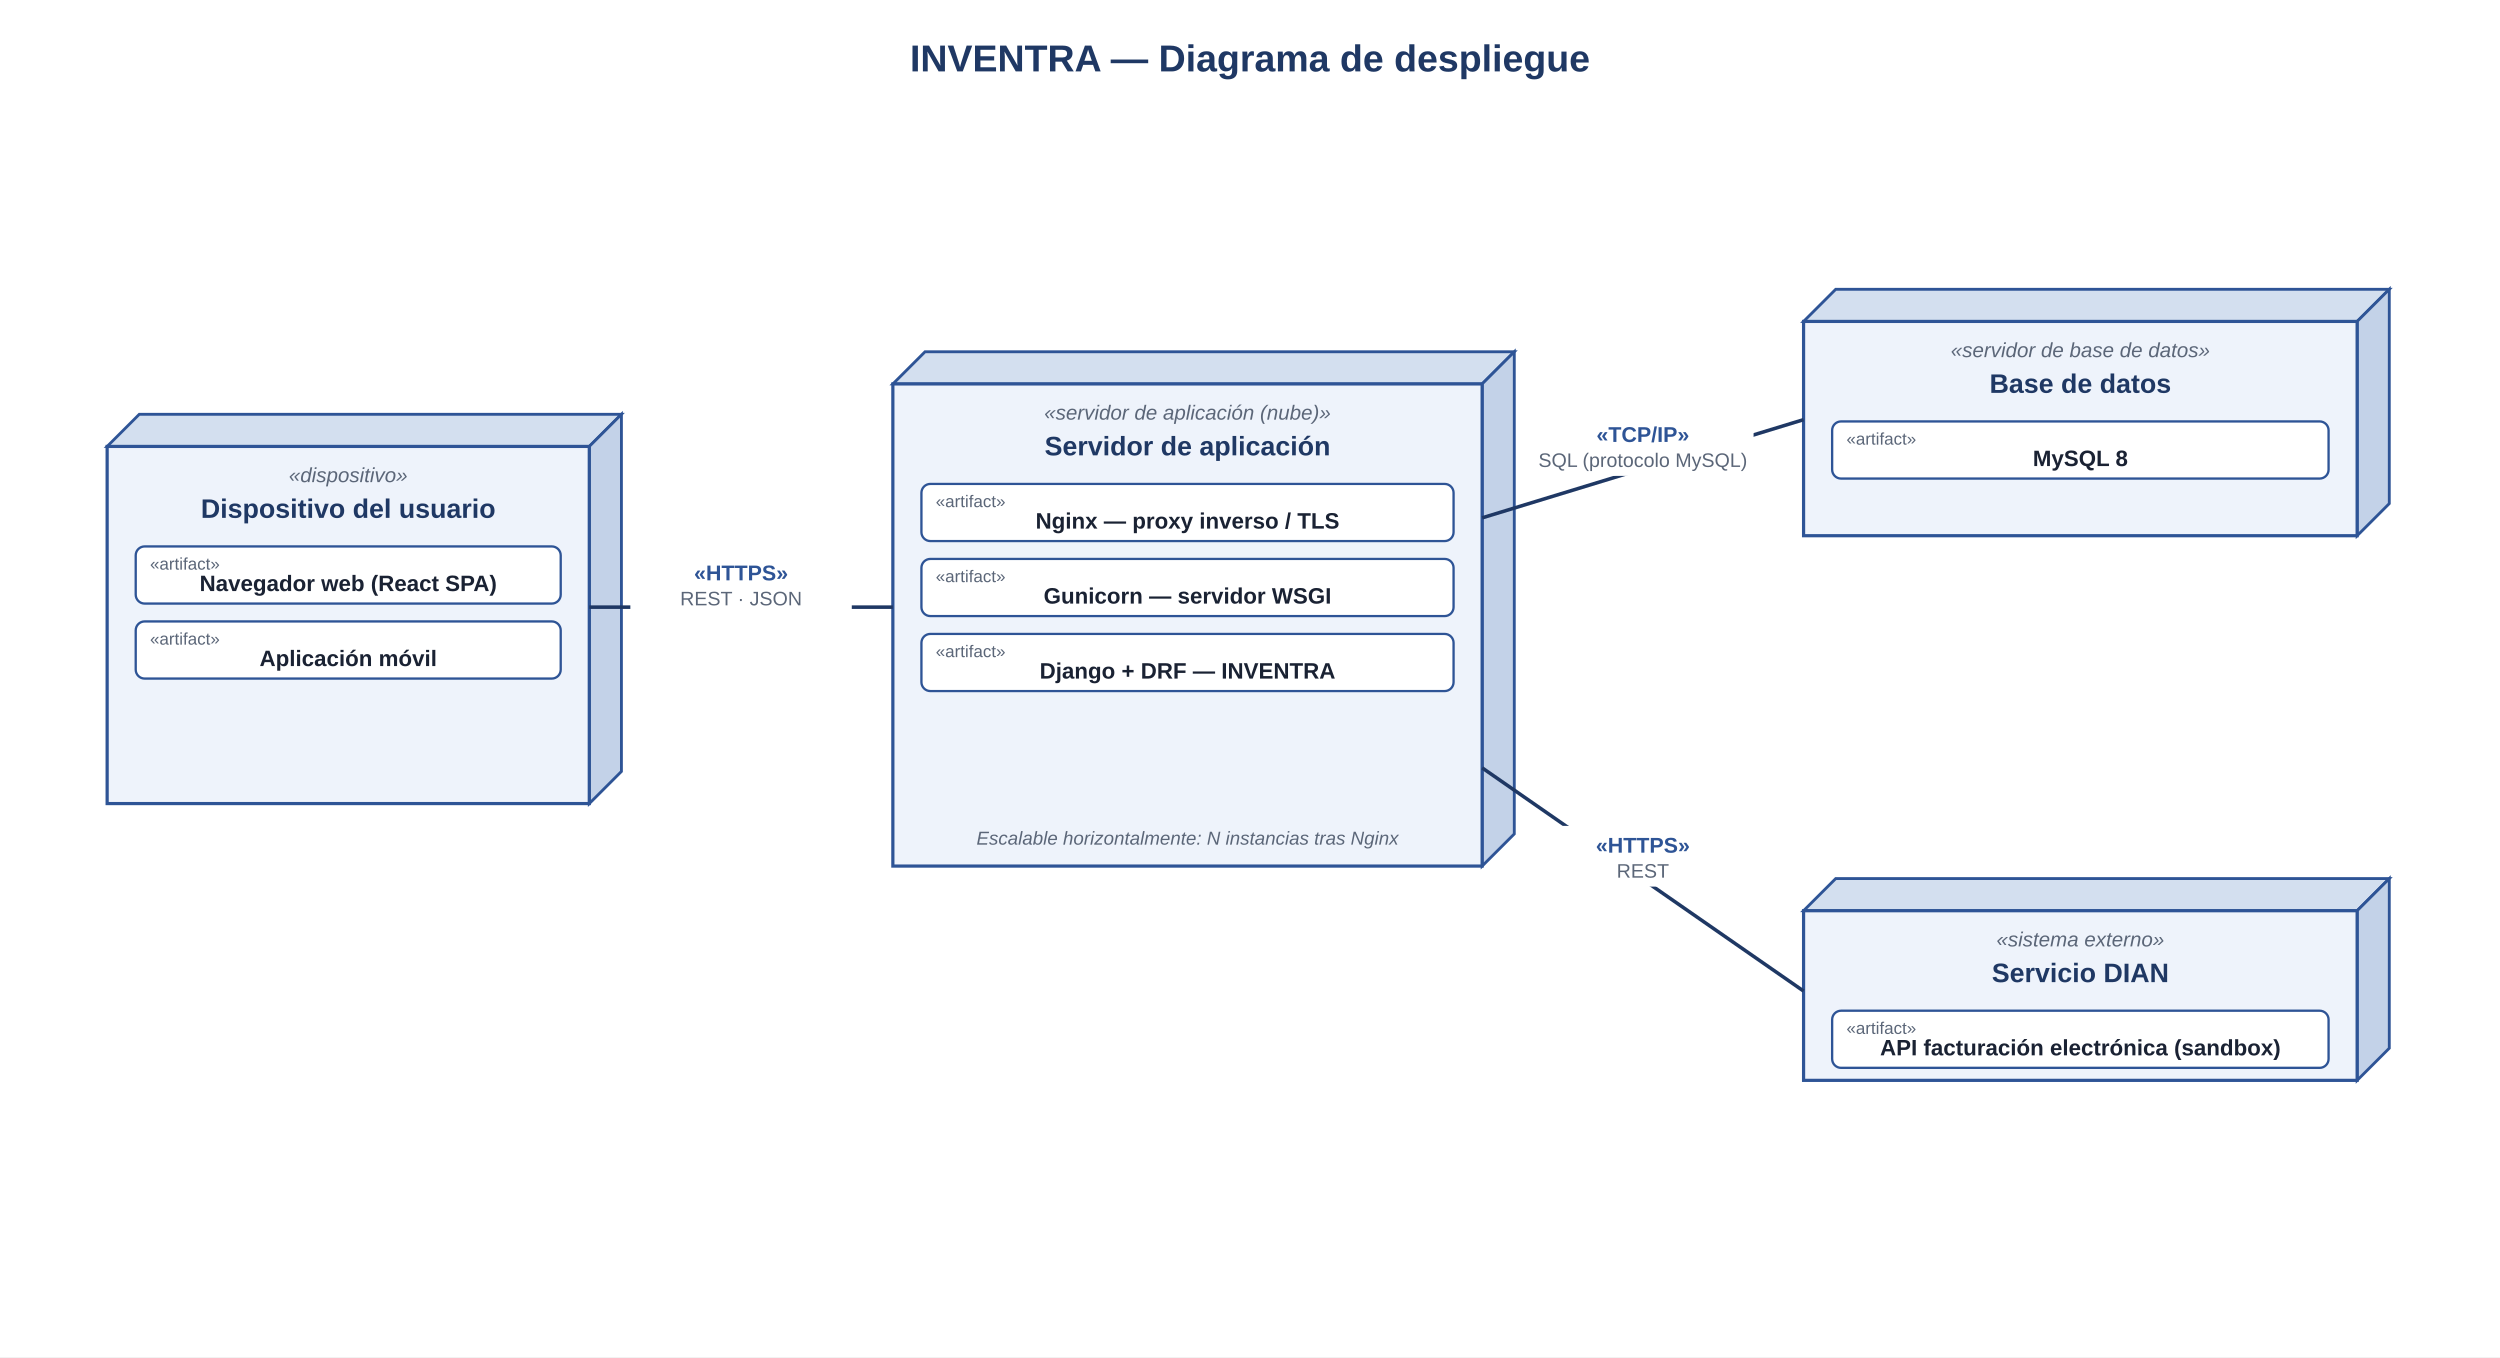
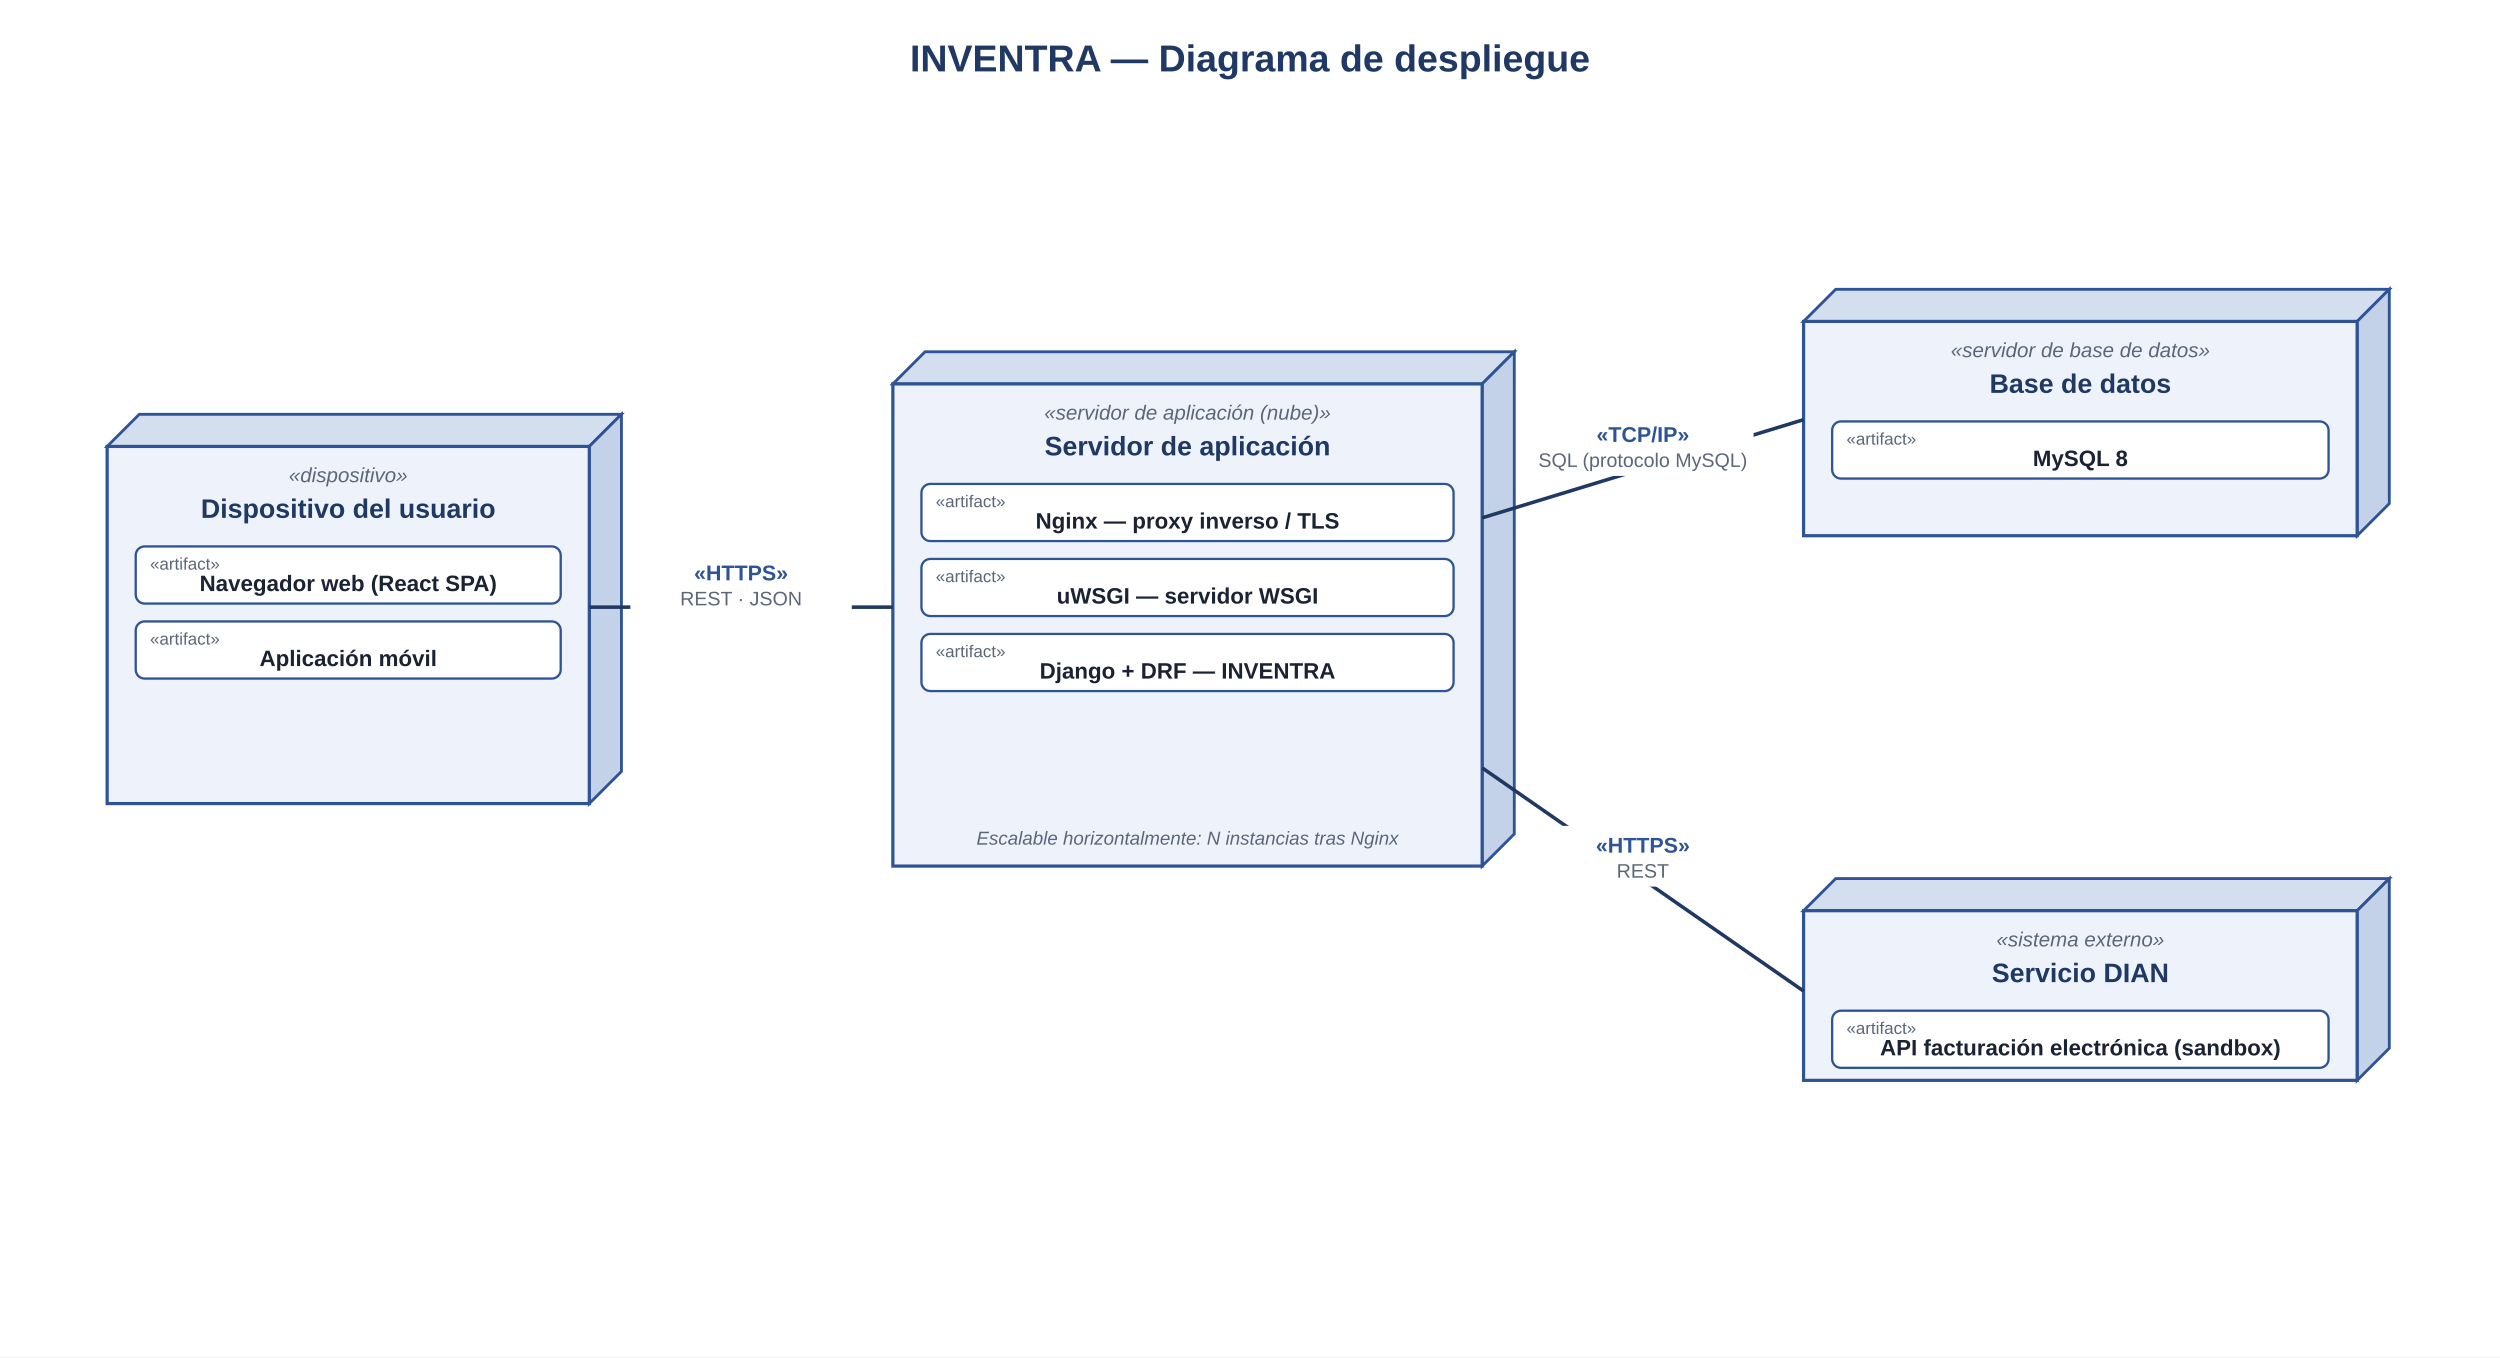
<svg xmlns="http://www.w3.org/2000/svg" width="1400" height="760" viewBox="0 0 1400 760">
  <rect width="1400" height="760" fill="#fff" />
  <text x="700.0" y="40" text-anchor="middle" font-family="Arial" font-size="21" font-weight="700" fill="#1F3864">INVENTRA — Diagrama de despliegue</text>
  <polygon points="60,250 78,232 348,232 330,250" fill="#D3DFEF" stroke="#2E5496" stroke-width="1.6" />
  <polygon points="330,250 348,232 348,432 330,450" fill="#C3D2E8" stroke="#2E5496" stroke-width="1.6" />
  <rect x="60" y="250" width="270" height="200" fill="#EEF3FB" stroke="#2E5496" stroke-width="1.8" />
  <text x="195.0" y="270" text-anchor="middle" font-family="Arial" font-size="11.5" font-style="italic" fill="#5B6678">«dispositivo»</text>
  <text x="195.0" y="290" text-anchor="middle" font-family="Arial" font-size="15" font-weight="700" fill="#1F3864">Dispositivo del usuario</text>
  <rect x="76" y="306" width="238" height="32" rx="5" fill="#fff" stroke="#2E5496" stroke-width="1.3" />
  <text x="84" y="319" font-family="Arial" font-size="9.5" fill="#5B6678">«artifact»</text>
  <text x="195.0" y="331" text-anchor="middle" font-family="Arial" font-size="12.5" font-weight="600" fill="#1A2233">Navegador web (React SPA)</text>
  <rect x="76" y="348" width="238" height="32" rx="5" fill="#fff" stroke="#2E5496" stroke-width="1.3" />
  <text x="84" y="361" font-family="Arial" font-size="9.5" fill="#5B6678">«artifact»</text>
  <text x="195.0" y="373" text-anchor="middle" font-family="Arial" font-size="12.5" font-weight="600" fill="#1A2233">Aplicación móvil</text>
  <polygon points="500,215 518,197 848,197 830,215" fill="#D3DFEF" stroke="#2E5496" stroke-width="1.6" />
  <polygon points="830,215 848,197 848,467 830,485" fill="#C3D2E8" stroke="#2E5496" stroke-width="1.6" />
  <rect x="500" y="215" width="330" height="270" fill="#EEF3FB" stroke="#2E5496" stroke-width="1.8" />
  <text x="665.0" y="235" text-anchor="middle" font-family="Arial" font-size="11.5" font-style="italic" fill="#5B6678">«servidor de aplicación (nube)»</text>
  <text x="665.0" y="255" text-anchor="middle" font-family="Arial" font-size="15" font-weight="700" fill="#1F3864">Servidor de aplicación</text>
  <rect x="516" y="271" width="298" height="32" rx="5" fill="#fff" stroke="#2E5496" stroke-width="1.3" />
  <text x="524" y="284" font-family="Arial" font-size="9.5" fill="#5B6678">«artifact»</text>
  <text x="665.0" y="296" text-anchor="middle" font-family="Arial" font-size="12.5" font-weight="600" fill="#1A2233">Nginx — proxy inverso / TLS</text>
  <rect x="516" y="313" width="298" height="32" rx="5" fill="#fff" stroke="#2E5496" stroke-width="1.3" />
  <text x="524" y="326" font-family="Arial" font-size="9.5" fill="#5B6678">«artifact»</text>
-   <text x="665.0" y="338" text-anchor="middle" font-family="Arial" font-size="12.5" font-weight="600" fill="#1A2233">Gunicorn — servidor WSGI</text>
+   <text x="665.0" y="338" text-anchor="middle" font-family="Arial" font-size="12.5" font-weight="600" fill="#1A2233">uWSGI — servidor WSGI</text>
  <rect x="516" y="355" width="298" height="32" rx="5" fill="#fff" stroke="#2E5496" stroke-width="1.3" />
  <text x="524" y="368" font-family="Arial" font-size="9.5" fill="#5B6678">«artifact»</text>
  <text x="665.0" y="380" text-anchor="middle" font-family="Arial" font-size="12.5" font-weight="600" fill="#1A2233">Django + DRF — INVENTRA</text>
  <text x="665.0" y="473" text-anchor="middle" font-family="Arial" font-size="10.5" font-style="italic" fill="#5B6678">Escalable horizontalmente: N instancias tras Nginx</text>
  <polygon points="1010,180 1028,162 1338,162 1320,180" fill="#D3DFEF" stroke="#2E5496" stroke-width="1.6" />
  <polygon points="1320,180 1338,162 1338,282 1320,300" fill="#C3D2E8" stroke="#2E5496" stroke-width="1.6" />
  <rect x="1010" y="180" width="310" height="120" fill="#EEF3FB" stroke="#2E5496" stroke-width="1.8" />
  <text x="1165.0" y="200" text-anchor="middle" font-family="Arial" font-size="11.5" font-style="italic" fill="#5B6678">«servidor de base de datos»</text>
  <text x="1165.0" y="220" text-anchor="middle" font-family="Arial" font-size="15" font-weight="700" fill="#1F3864">Base de datos</text>
  <rect x="1026" y="236" width="278" height="32" rx="5" fill="#fff" stroke="#2E5496" stroke-width="1.3" />
  <text x="1034" y="249" font-family="Arial" font-size="9.5" fill="#5B6678">«artifact»</text>
  <text x="1165.0" y="261" text-anchor="middle" font-family="Arial" font-size="12.5" font-weight="600" fill="#1A2233">MySQL 8</text>
  <polygon points="1010,510 1028,492 1338,492 1320,510" fill="#D3DFEF" stroke="#2E5496" stroke-width="1.6" />
  <polygon points="1320,510 1338,492 1338,587 1320,605" fill="#C3D2E8" stroke="#2E5496" stroke-width="1.6" />
  <rect x="1010" y="510" width="310" height="95" fill="#EEF3FB" stroke="#2E5496" stroke-width="1.8" />
  <text x="1165.0" y="530" text-anchor="middle" font-family="Arial" font-size="11.5" font-style="italic" fill="#5B6678">«sistema externo»</text>
  <text x="1165.0" y="550" text-anchor="middle" font-family="Arial" font-size="15" font-weight="700" fill="#1F3864">Servicio DIAN</text>
  <rect x="1026" y="566" width="278" height="32" rx="5" fill="#fff" stroke="#2E5496" stroke-width="1.3" />
  <text x="1034" y="579" font-family="Arial" font-size="9.5" fill="#5B6678">«artifact»</text>
  <text x="1165.0" y="591" text-anchor="middle" font-family="Arial" font-size="12.5" font-weight="600" fill="#1A2233">API facturación electrónica (sandbox)</text>
  <line x1="330" y1="340" x2="500" y2="340" stroke="#1F3864" stroke-width="2" />
  <rect x="353.0" y="310.0" width="124" height="34" fill="#fff" />
  <text x="415.0" y="325.0" text-anchor="middle" font-family="Arial" font-size="12" font-weight="700" fill="#2E5496">«HTTPS»</text>
  <text x="415.0" y="339.0" text-anchor="middle" font-family="Arial" font-size="11" fill="#5B6678">REST · JSON</text>
  <line x1="830" y1="290" x2="1010" y2="235" stroke="#1F3864" stroke-width="2" />
  <rect x="858.0" y="232.5" width="124" height="34" fill="#fff" />
  <text x="920.0" y="247.5" text-anchor="middle" font-family="Arial" font-size="12" font-weight="700" fill="#2E5496">«TCP/IP»</text>
  <text x="920.0" y="261.5" text-anchor="middle" font-family="Arial" font-size="11" fill="#5B6678">SQL (protocolo MySQL)</text>
  <rect x="858.0" y="357.5" width="124" height="34" fill="#fff" />
  <line x1="830" y1="430" x2="1010" y2="555" stroke="#1F3864" stroke-width="2" />
  <rect x="858.0" y="462.5" width="124" height="34" fill="#fff" />
  <text x="920.0" y="477.5" text-anchor="middle" font-family="Arial" font-size="12" font-weight="700" fill="#2E5496">«HTTPS»</text>
  <text x="920.0" y="491.5" text-anchor="middle" font-family="Arial" font-size="11" fill="#5B6678">REST</text>
</svg>
